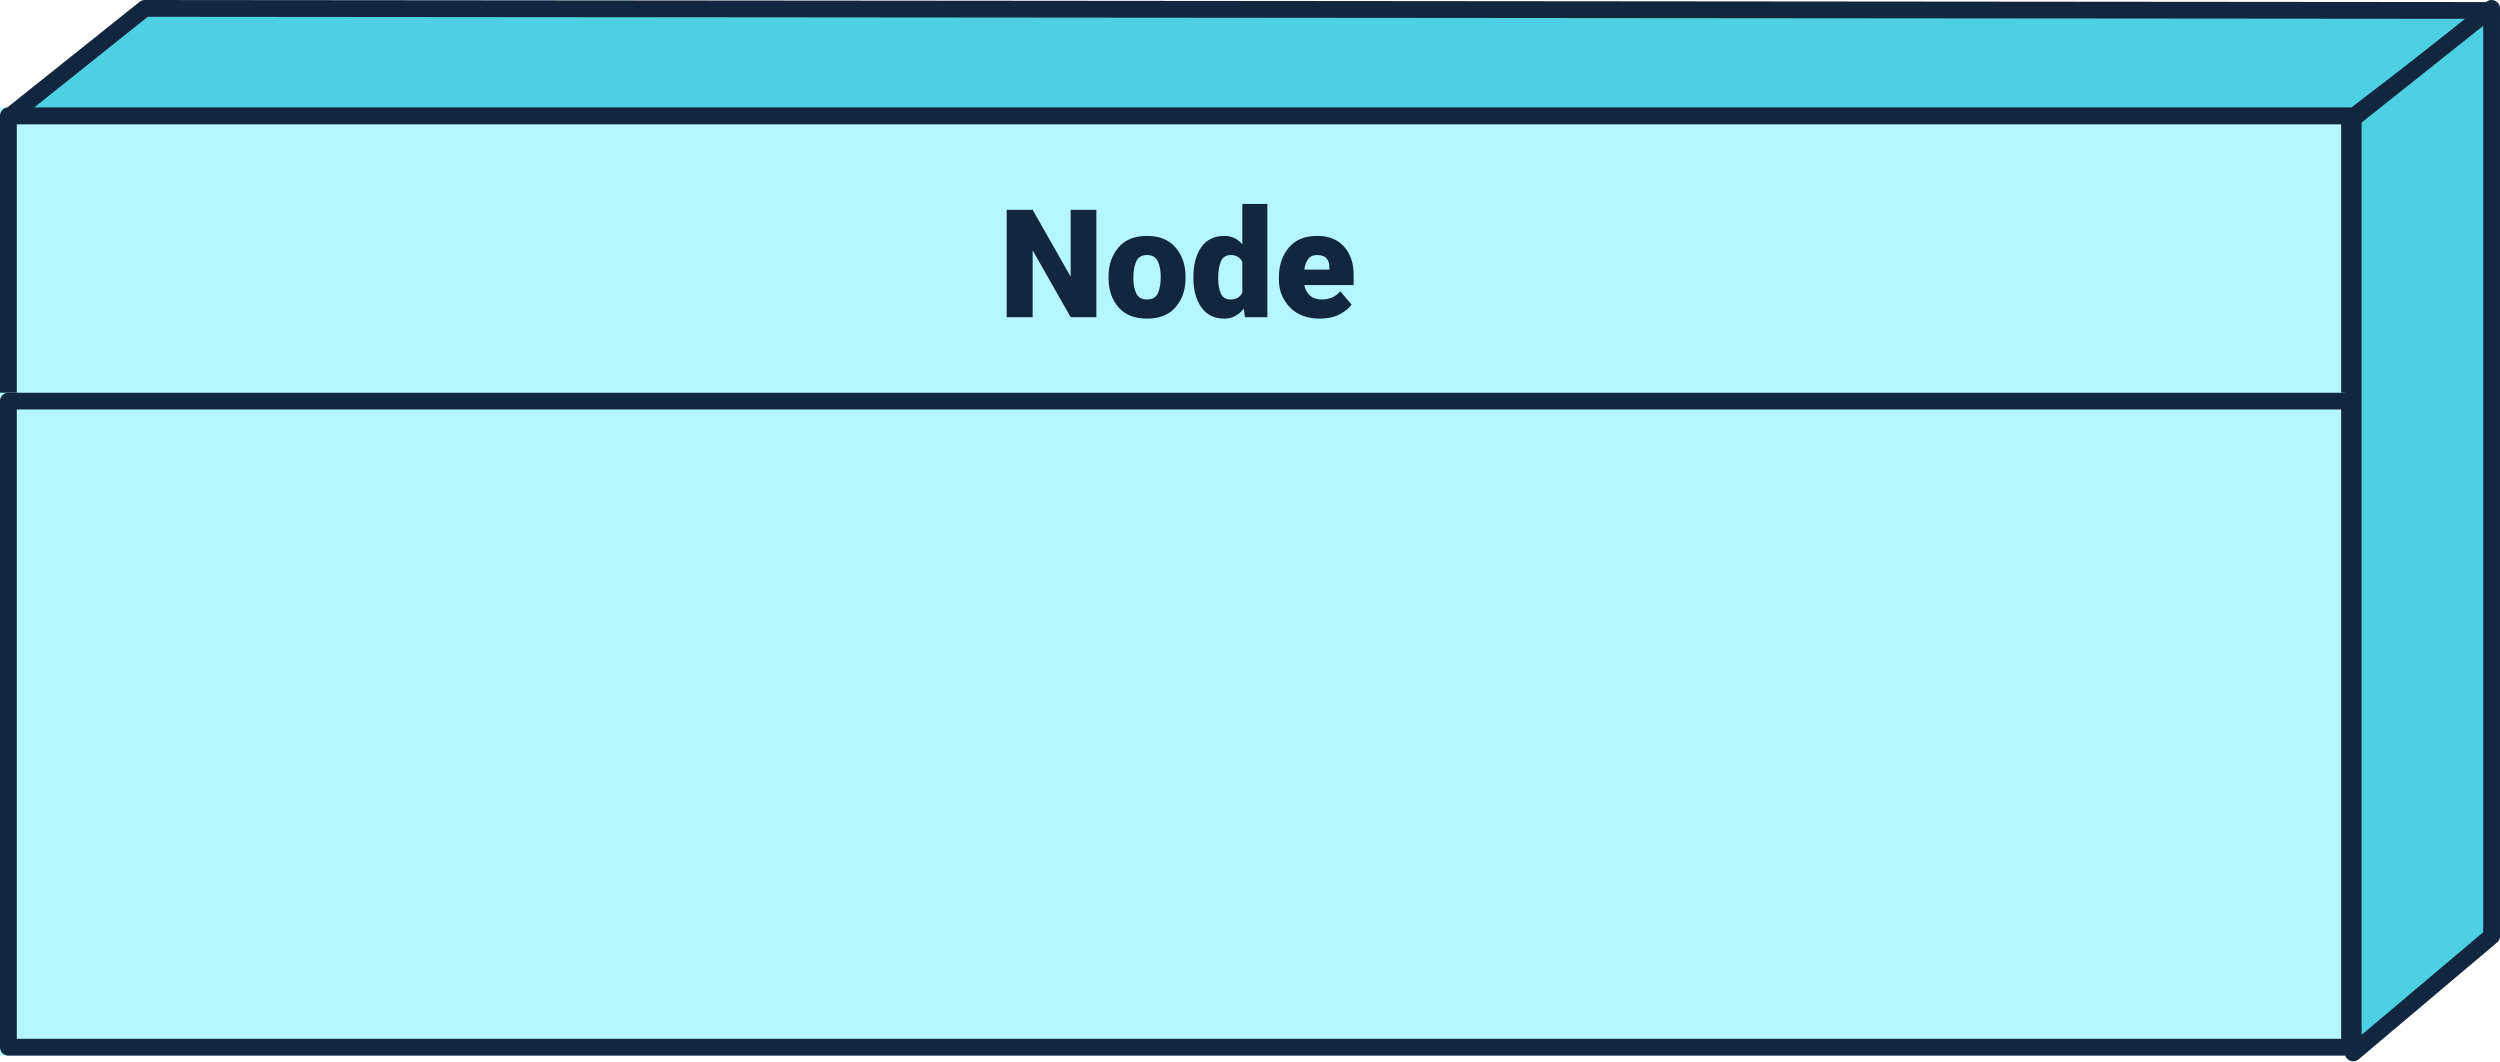
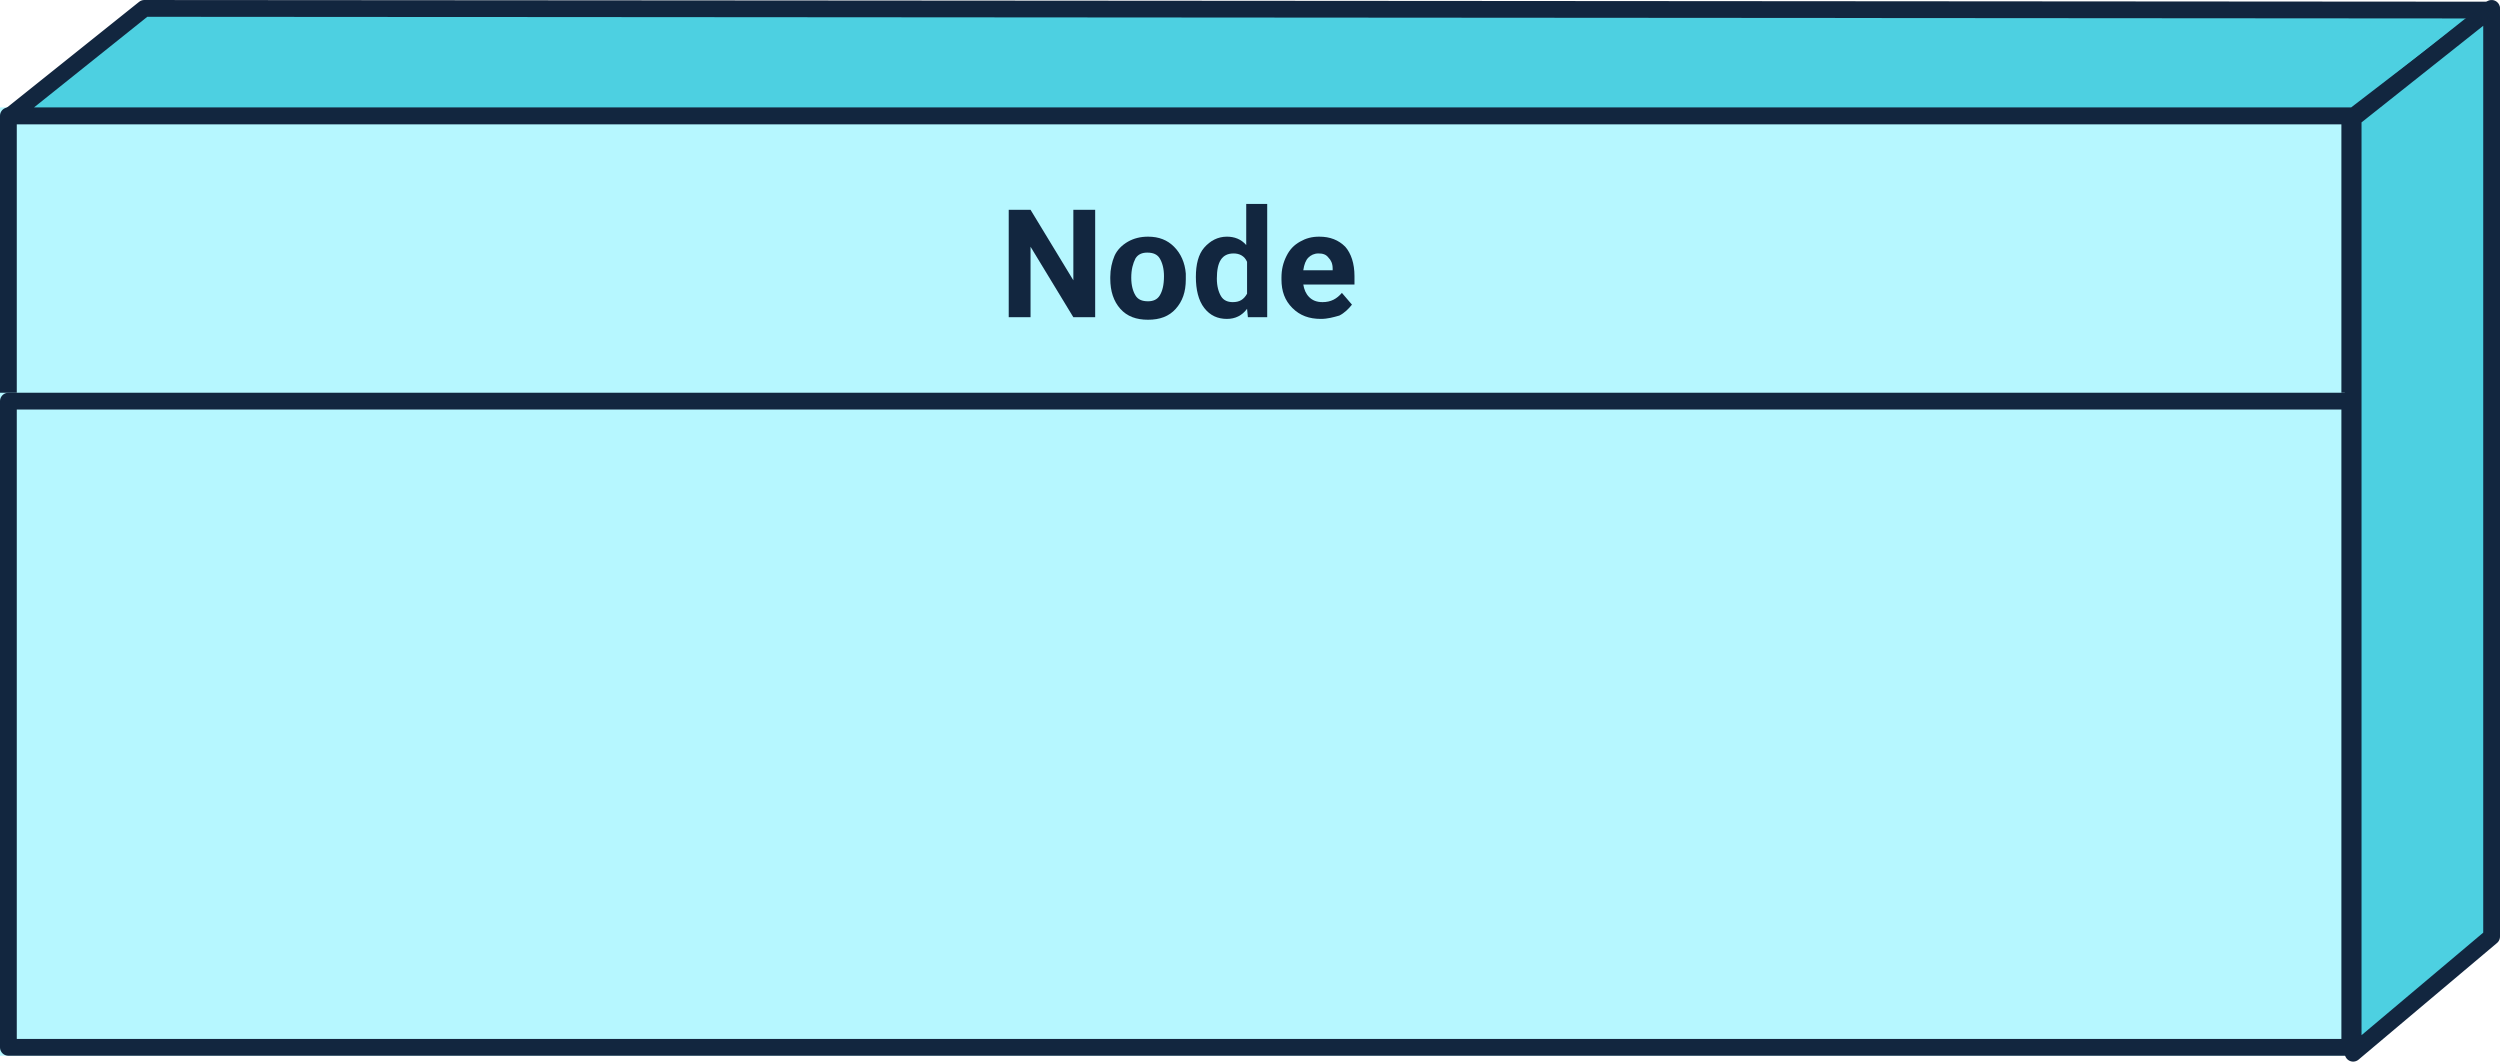
- <svg xmlns="http://www.w3.org/2000/svg" width="297.931" height="126.479" viewBox="0 0 297.931 126.479">
-   <g id="Grupo_106879" data-name="Grupo 106879" transform="translate(-802 -813.399)">
-     <g id="Rectángulo_45431" data-name="Rectángulo 45431" transform="translate(802 826.199)" fill="#b6f7ff" stroke="#12263f" stroke-linejoin="round" stroke-width="2">
-       <rect width="281" height="37" stroke="none" />
-       <rect x="1" y="1" width="279" height="35" fill="none" />
+ <svg xmlns="http://www.w3.org/2000/svg" version="1.1" id="Capa_1" x="0px" y="0px" viewBox="0 0 297.9 126.5" style="enable-background:new 0 0 297.9 126.5;" xml:space="preserve">
+   <style type="text/css">
+ 	.st0{fill:#B6F7FF;}
+ 	.st1{fill:none;stroke:#12263F;stroke-width:2;stroke-linejoin:round;}
+ 	.st2{fill:#4DD0E1;stroke:#12263F;stroke-width:2;stroke-linejoin:round;}
+ 	.st3{enable-background:new    ;}
+ 	.st4{fill:#12263F;}
+ </style>
+   <g id="Grupo_106879" transform="translate(-802 -813.399)">
+     <g id="Rectángulo_45431" transform="translate(802 826.199)">
+       <rect y="0" class="st0" width="281" height="37" />
+       <rect x="1" y="1" class="st1" width="279" height="35" />
    </g>
-     <g id="Rectángulo_45432" data-name="Rectángulo 45432" transform="translate(802 860.199)" fill="#b6f7ff" stroke="#12263f" stroke-linejoin="round" stroke-width="2">
-       <rect width="281" height="79" stroke="none" />
-       <rect x="1" y="1" width="279" height="77" fill="none" />
+     <g id="Rectángulo_45432" transform="translate(802 860.199)">
+       <rect y="0" class="st0" width="281" height="79" />
+       <rect x="1" y="1" class="st1" width="279" height="77" />
    </g>
-     <path id="Trazado_217609" data-name="Trazado 217609" d="M6112-11005l16.034-12.8,279.672.246L6391.343-11005Z" transform="translate(-5308.775 11832.199)" fill="#4dd0e1" stroke="#12263f" stroke-linejoin="round" stroke-width="2" />
-     <path id="Trazado_217610" data-name="Trazado 217610" d="M6408.93-11017.8l-16.49,13.12v111.359l16.49-13.92Z" transform="translate(-5310 11832.199)" fill="#4dd0e1" stroke="#12263f" stroke-linejoin="round" stroke-width="2" />
-     <text id="Node" transform="translate(921 851.199)" fill="#12263f" font-size="18" font-family="Roboto-Black, Roboto" font-weight="800">
-       <tspan x="0" y="0">Node</tspan>
-     </text>
+     <path id="Trazado_217609" class="st2" d="M803.2,827.2l16-12.8l279.7,0.2l-16.4,12.6H803.2z" />
+     <path id="Trazado_217610" class="st2" d="M1098.9,814.4l-16.5,13.1v111.4l16.5-13.9V814.4z" />
+     <g class="st3">
+       <path class="st4" d="M932.5,851.2h-2.6l-5.1-8.4v8.4h-2.6v-12.8h2.6l5.1,8.4v-8.4h2.6V851.2z" />
+       <path class="st4" d="M934.3,846.4c0-0.9,0.2-1.8,0.5-2.5s0.9-1.3,1.6-1.7s1.5-0.6,2.4-0.6c1.3,0,2.3,0.4,3.1,1.2s1.3,1.9,1.4,3.2    l0,0.7c0,1.5-0.4,2.6-1.2,3.5s-1.9,1.3-3.3,1.3s-2.5-0.4-3.3-1.3s-1.2-2.1-1.2-3.6V846.4z M936.8,846.5c0,0.9,0.2,1.6,0.5,2.1    c0.3,0.5,0.8,0.7,1.5,0.7c0.6,0,1.1-0.2,1.4-0.7c0.3-0.5,0.5-1.2,0.5-2.3c0-0.9-0.2-1.6-0.5-2.1s-0.8-0.7-1.5-0.7    c-0.6,0-1.1,0.2-1.4,0.7C937,844.8,936.8,845.5,936.8,846.5z" />
+       <path class="st4" d="M944.5,846.4c0-1.5,0.3-2.7,1-3.5s1.6-1.3,2.7-1.3c0.9,0,1.7,0.3,2.3,1v-4.9h2.5v13.5h-2.3l-0.1-1    c-0.6,0.8-1.4,1.2-2.4,1.2c-1.1,0-2-0.4-2.7-1.3S944.5,847.9,944.5,846.4z M947,846.6c0,0.9,0.2,1.6,0.5,2.1s0.8,0.7,1.4,0.7    c0.8,0,1.3-0.3,1.7-1v-3.8c-0.3-0.7-0.9-1-1.6-1C947.6,843.6,947,844.6,947,846.6z" />
+       <path class="st4" d="M959.4,851.4c-1.4,0-2.5-0.4-3.4-1.3c-0.9-0.9-1.3-2-1.3-3.4v-0.2c0-1,0.2-1.8,0.6-2.6s0.9-1.3,1.6-1.7    c0.7-0.4,1.4-0.6,2.3-0.6c1.3,0,2.3,0.4,3.1,1.2c0.7,0.8,1.1,2,1.1,3.5v1h-6.1c0.1,0.6,0.3,1.1,0.7,1.5c0.4,0.4,0.9,0.6,1.6,0.6    c1,0,1.7-0.4,2.3-1.1l1.2,1.4c-0.4,0.5-0.9,1-1.5,1.3C960.9,851.2,960.2,851.4,959.4,851.4z M959.1,843.6c-0.5,0-0.9,0.2-1.2,0.5    c-0.3,0.3-0.5,0.8-0.6,1.5h3.5v-0.2c0-0.6-0.2-1-0.5-1.3C960,843.7,959.6,843.6,959.1,843.6z" />
+     </g>
  </g>
</svg>
